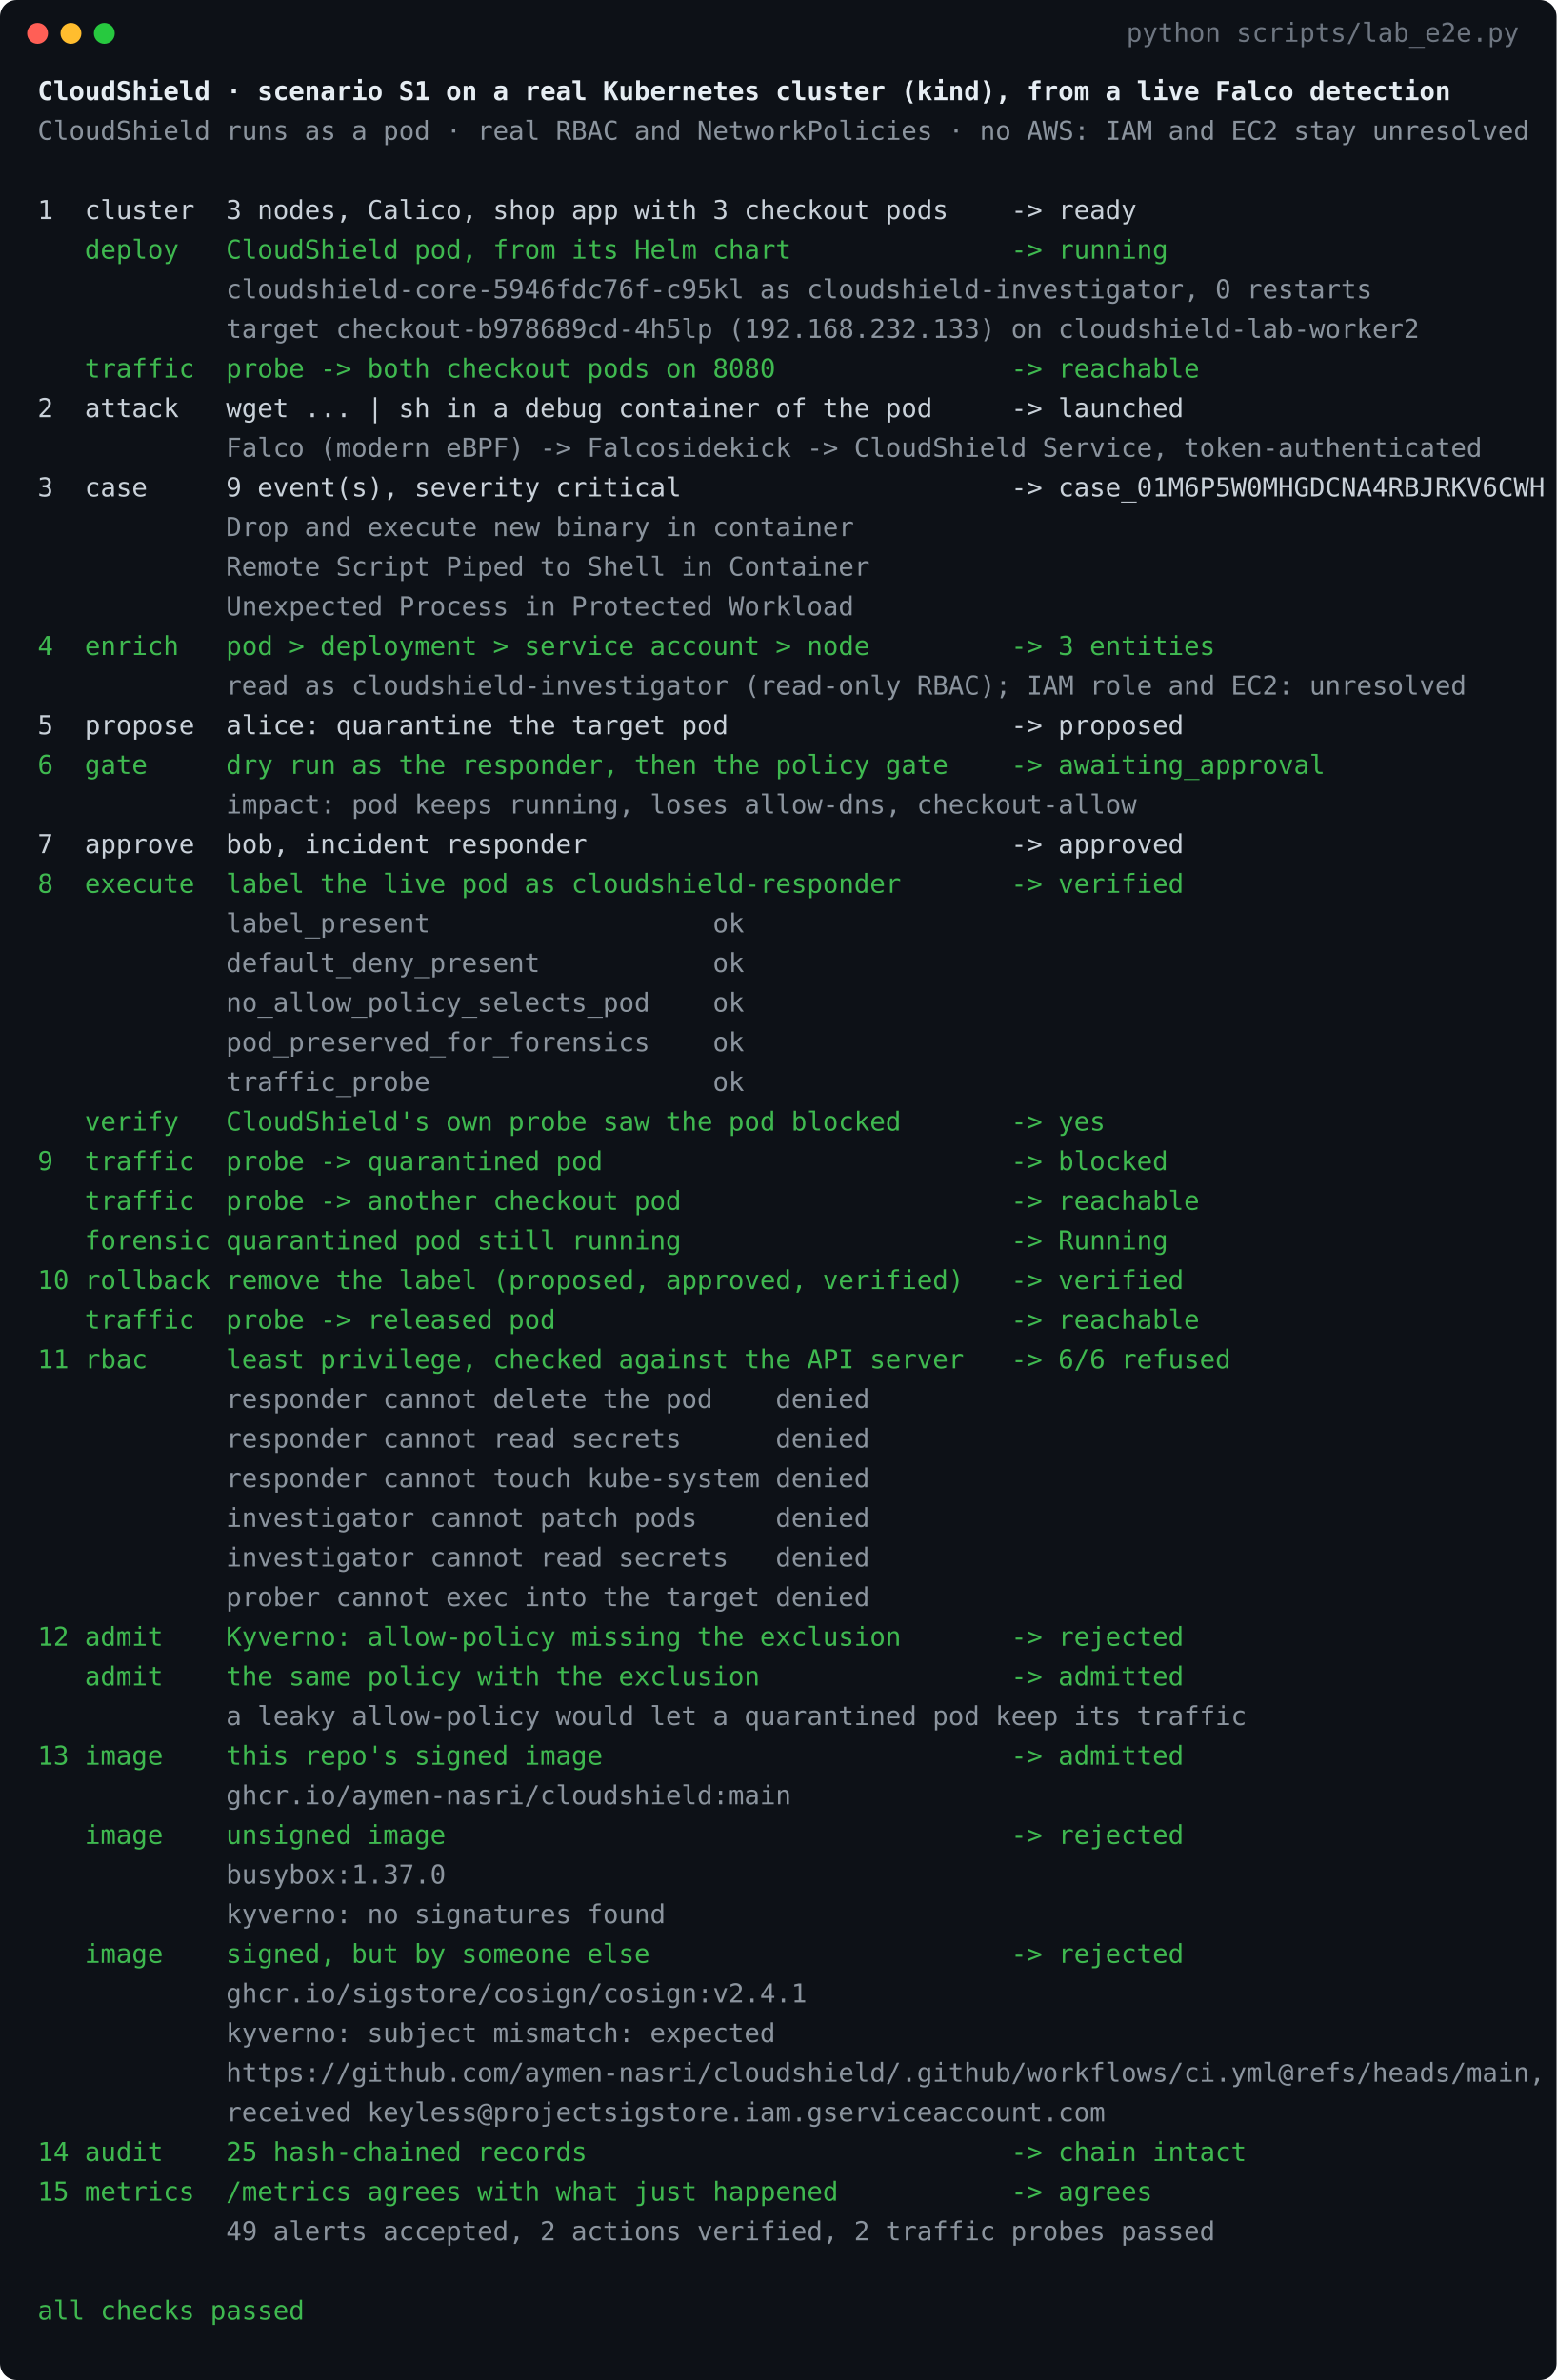
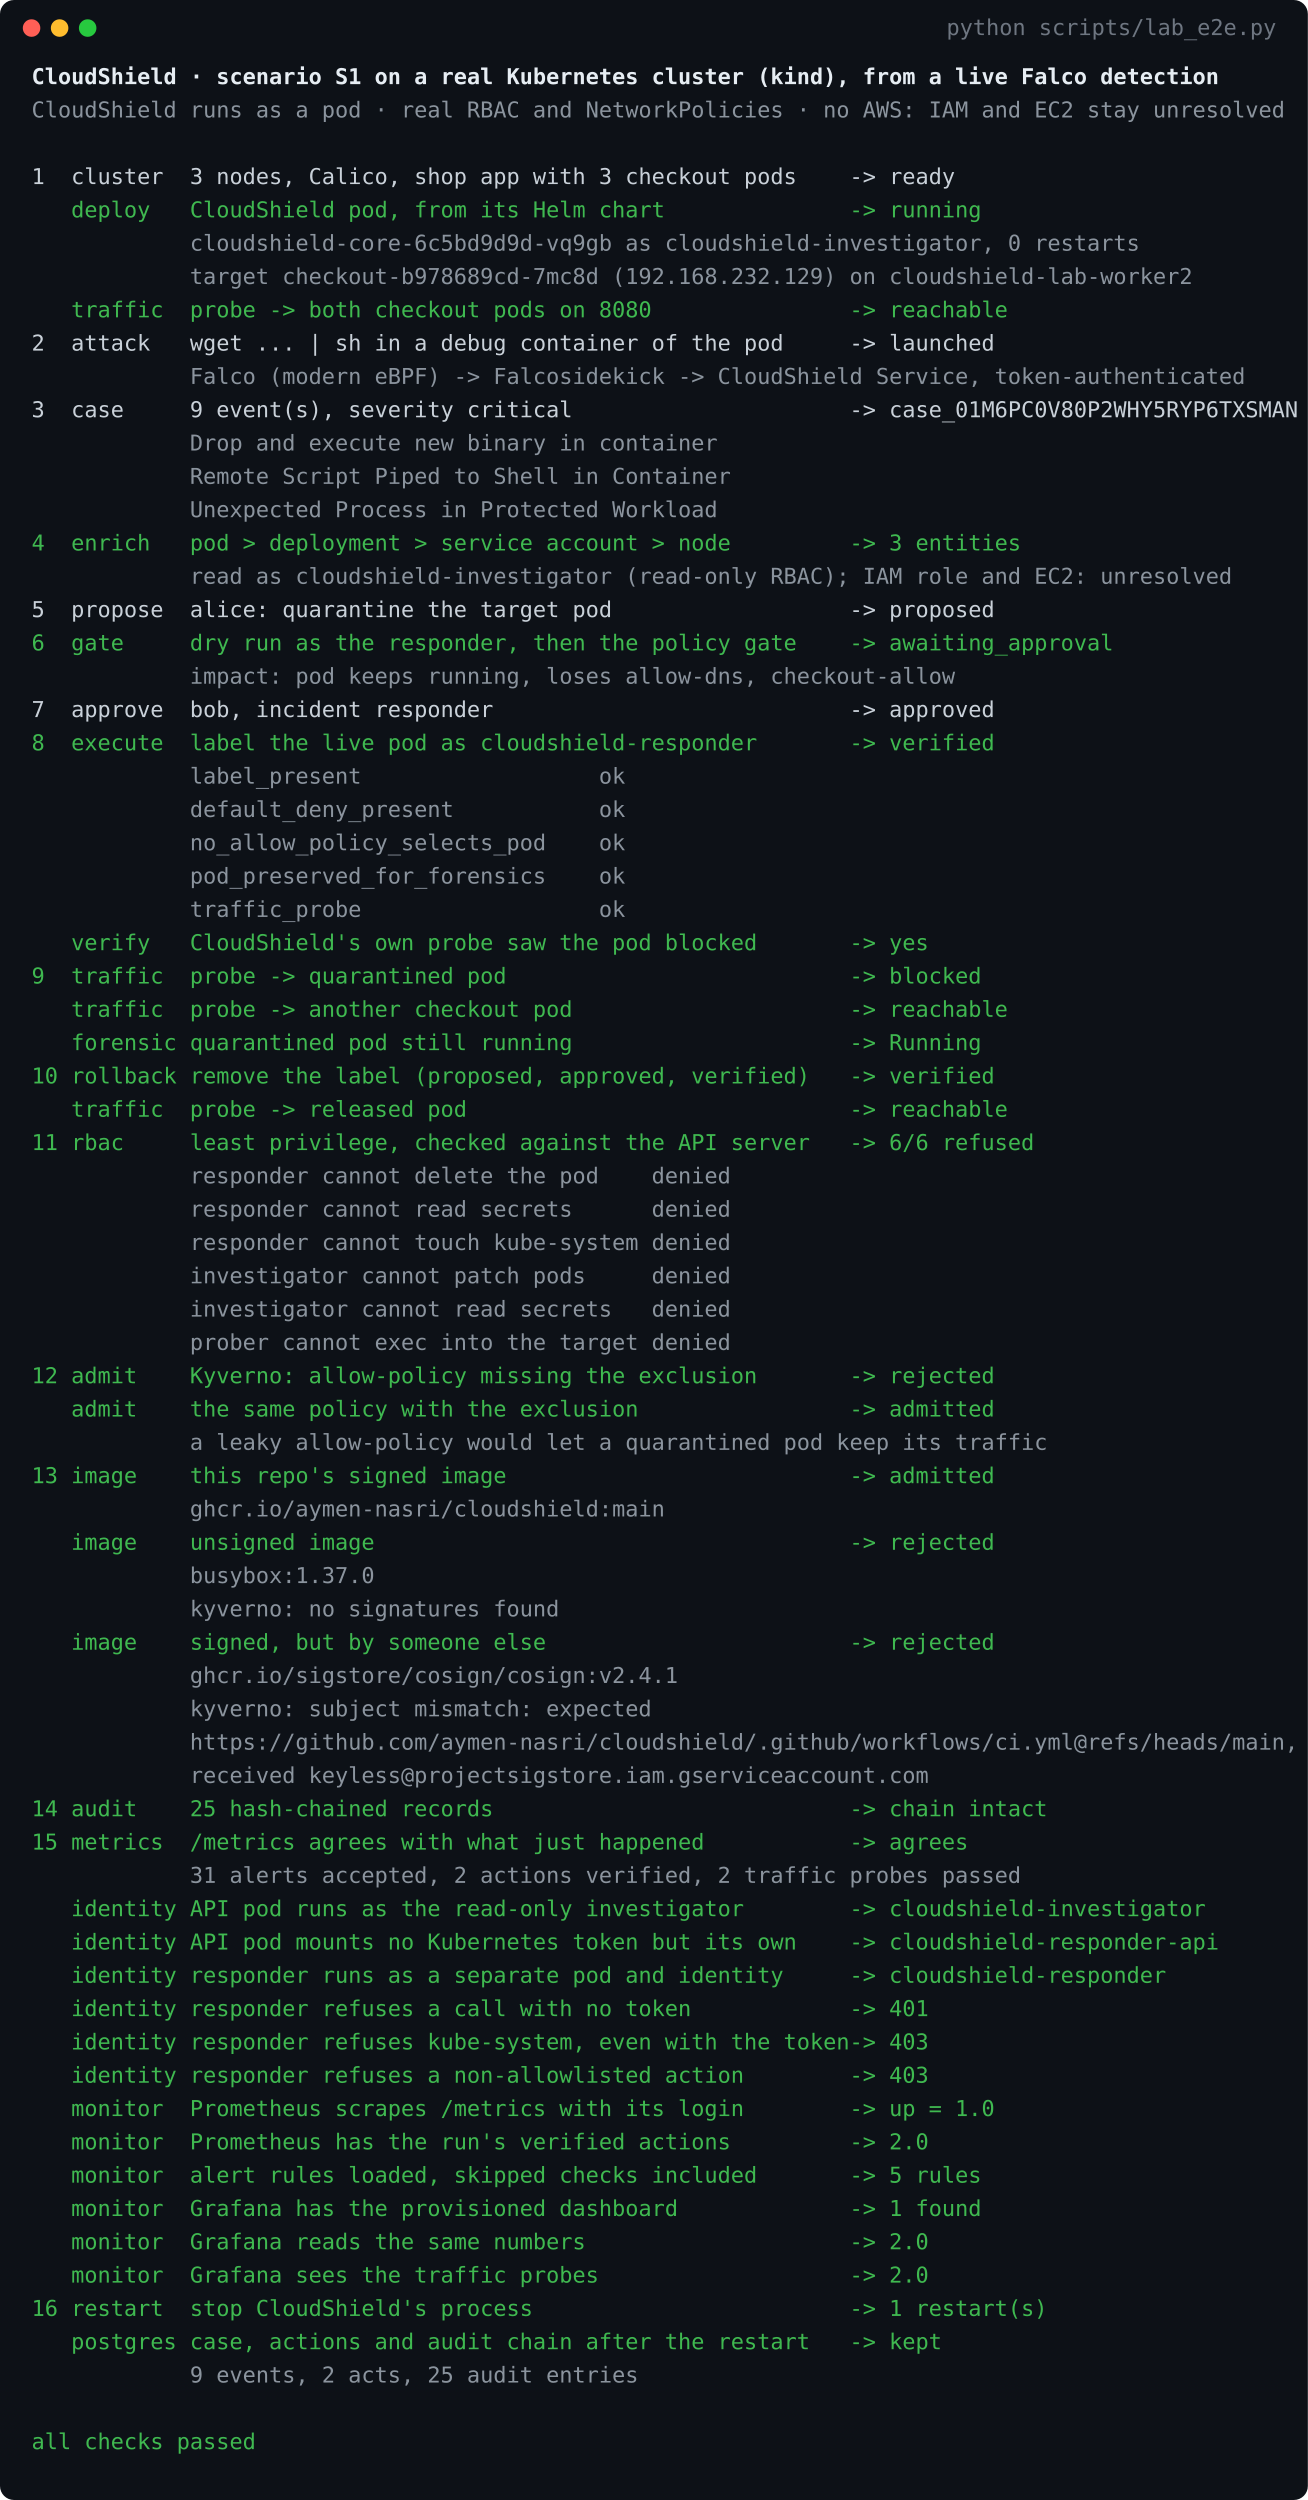
- <svg xmlns="http://www.w3.org/2000/svg" width="746" height="1141" viewBox="0 0 746 1141" font-family="ui-monospace,SFMono-Regular,Menlo,Consolas,monospace" font-size="12.5">
-   <rect width="746" height="1141" rx="8" fill="#0d1117" />
+ <svg xmlns="http://www.w3.org/2000/svg" width="746" height="1426" viewBox="0 0 746 1426" font-family="ui-monospace,SFMono-Regular,Menlo,Consolas,monospace" font-size="12.5">
+   <rect width="746" height="1426" rx="8" fill="#0d1117" />
  <circle cx="18" cy="16" r="5" fill="#ff5f56" />
  <circle cx="34" cy="16" r="5" fill="#ffbd2e" />
  <circle cx="50" cy="16" r="5" fill="#27c93f" />
  <text x="728" y="20" fill="#6e7681" text-anchor="end">python scripts/lab_e2e.py</text>
  <text x="18" y="48" fill="#e6edf3" font-weight="bold" xml:space="preserve">CloudShield · scenario S1 on a real Kubernetes cluster (kind), from a live Falco detection</text>
  <text x="18" y="67" fill="#8b949e" xml:space="preserve">CloudShield runs as a pod · real RBAC and NetworkPolicies · no AWS: IAM and EC2 stay unresolved</text>
  <text x="18" y="86" fill="#c9d1d9" xml:space="preserve" />
  <text x="18" y="105" fill="#c9d1d9" xml:space="preserve">1  cluster  3 nodes, Calico, shop app with 3 checkout pods    -&gt; ready</text>
  <text x="18" y="124" fill="#3fb950" xml:space="preserve">   deploy   CloudShield pod, from its Helm chart              -&gt; running</text>
-   <text x="18" y="143" fill="#8b949e" xml:space="preserve">            cloudshield-core-5946fdc76f-c95kl as cloudshield-investigator, 0 restarts</text>
-   <text x="18" y="162" fill="#8b949e" xml:space="preserve">            target checkout-b978689cd-4h5lp (192.168.232.133) on cloudshield-lab-worker2</text>
+   <text x="18" y="143" fill="#8b949e" xml:space="preserve">            cloudshield-core-6c5bd9d9d-vq9gb as cloudshield-investigator, 0 restarts</text>
+   <text x="18" y="162" fill="#8b949e" xml:space="preserve">            target checkout-b978689cd-7mc8d (192.168.232.129) on cloudshield-lab-worker2</text>
  <text x="18" y="181" fill="#3fb950" xml:space="preserve">   traffic  probe -&gt; both checkout pods on 8080               -&gt; reachable</text>
  <text x="18" y="200" fill="#c9d1d9" xml:space="preserve">2  attack   wget ... | sh in a debug container of the pod     -&gt; launched</text>
  <text x="18" y="219" fill="#8b949e" xml:space="preserve">            Falco (modern eBPF) -&gt; Falcosidekick -&gt; CloudShield Service, token-authenticated</text>
-   <text x="18" y="238" fill="#c9d1d9" xml:space="preserve">3  case     9 event(s), severity critical                     -&gt; case_01M6P5W0MHGDCNA4RBJRKV6CWH</text>
+   <text x="18" y="238" fill="#c9d1d9" xml:space="preserve">3  case     9 event(s), severity critical                     -&gt; case_01M6PC0V80P2WHY5RYP6TXSMAN</text>
  <text x="18" y="257" fill="#8b949e" xml:space="preserve">            Drop and execute new binary in container</text>
  <text x="18" y="276" fill="#8b949e" xml:space="preserve">            Remote Script Piped to Shell in Container</text>
  <text x="18" y="295" fill="#8b949e" xml:space="preserve">            Unexpected Process in Protected Workload</text>
  <text x="18" y="314" fill="#3fb950" xml:space="preserve">4  enrich   pod &gt; deployment &gt; service account &gt; node         -&gt; 3 entities</text>
  <text x="18" y="333" fill="#8b949e" xml:space="preserve">            read as cloudshield-investigator (read-only RBAC); IAM role and EC2: unresolved</text>
  <text x="18" y="352" fill="#c9d1d9" xml:space="preserve">5  propose  alice: quarantine the target pod                  -&gt; proposed</text>
  <text x="18" y="371" fill="#3fb950" xml:space="preserve">6  gate     dry run as the responder, then the policy gate    -&gt; awaiting_approval</text>
  <text x="18" y="390" fill="#8b949e" xml:space="preserve">            impact: pod keeps running, loses allow-dns, checkout-allow</text>
  <text x="18" y="409" fill="#c9d1d9" xml:space="preserve">7  approve  bob, incident responder                           -&gt; approved</text>
  <text x="18" y="428" fill="#3fb950" xml:space="preserve">8  execute  label the live pod as cloudshield-responder       -&gt; verified</text>
  <text x="18" y="447" fill="#8b949e" xml:space="preserve">            label_present                  ok</text>
  <text x="18" y="466" fill="#8b949e" xml:space="preserve">            default_deny_present           ok</text>
  <text x="18" y="485" fill="#8b949e" xml:space="preserve">            no_allow_policy_selects_pod    ok</text>
  <text x="18" y="504" fill="#8b949e" xml:space="preserve">            pod_preserved_for_forensics    ok</text>
  <text x="18" y="523" fill="#8b949e" xml:space="preserve">            traffic_probe                  ok</text>
  <text x="18" y="542" fill="#3fb950" xml:space="preserve">   verify   CloudShield's own probe saw the pod blocked       -&gt; yes</text>
  <text x="18" y="561" fill="#3fb950" xml:space="preserve">9  traffic  probe -&gt; quarantined pod                          -&gt; blocked</text>
  <text x="18" y="580" fill="#3fb950" xml:space="preserve">   traffic  probe -&gt; another checkout pod                     -&gt; reachable</text>
  <text x="18" y="599" fill="#3fb950" xml:space="preserve">   forensic quarantined pod still running                     -&gt; Running</text>
  <text x="18" y="618" fill="#3fb950" xml:space="preserve">10 rollback remove the label (proposed, approved, verified)   -&gt; verified</text>
  <text x="18" y="637" fill="#3fb950" xml:space="preserve">   traffic  probe -&gt; released pod                             -&gt; reachable</text>
  <text x="18" y="656" fill="#3fb950" xml:space="preserve">11 rbac     least privilege, checked against the API server   -&gt; 6/6 refused</text>
  <text x="18" y="675" fill="#8b949e" xml:space="preserve">            responder cannot delete the pod    denied</text>
  <text x="18" y="694" fill="#8b949e" xml:space="preserve">            responder cannot read secrets      denied</text>
  <text x="18" y="713" fill="#8b949e" xml:space="preserve">            responder cannot touch kube-system denied</text>
  <text x="18" y="732" fill="#8b949e" xml:space="preserve">            investigator cannot patch pods     denied</text>
  <text x="18" y="751" fill="#8b949e" xml:space="preserve">            investigator cannot read secrets   denied</text>
  <text x="18" y="770" fill="#8b949e" xml:space="preserve">            prober cannot exec into the target denied</text>
  <text x="18" y="789" fill="#3fb950" xml:space="preserve">12 admit    Kyverno: allow-policy missing the exclusion       -&gt; rejected</text>
  <text x="18" y="808" fill="#3fb950" xml:space="preserve">   admit    the same policy with the exclusion                -&gt; admitted</text>
  <text x="18" y="827" fill="#8b949e" xml:space="preserve">            a leaky allow-policy would let a quarantined pod keep its traffic</text>
  <text x="18" y="846" fill="#3fb950" xml:space="preserve">13 image    this repo's signed image                          -&gt; admitted</text>
  <text x="18" y="865" fill="#8b949e" xml:space="preserve">            ghcr.io/aymen-nasri/cloudshield:main</text>
  <text x="18" y="884" fill="#3fb950" xml:space="preserve">   image    unsigned image                                    -&gt; rejected</text>
  <text x="18" y="903" fill="#8b949e" xml:space="preserve">            busybox:1.37.0</text>
  <text x="18" y="922" fill="#8b949e" xml:space="preserve">            kyverno: no signatures found</text>
  <text x="18" y="941" fill="#3fb950" xml:space="preserve">   image    signed, but by someone else                       -&gt; rejected</text>
  <text x="18" y="960" fill="#8b949e" xml:space="preserve">            ghcr.io/sigstore/cosign/cosign:v2.4.1</text>
  <text x="18" y="979" fill="#8b949e" xml:space="preserve">            kyverno: subject mismatch: expected</text>
  <text x="18" y="998" fill="#8b949e" xml:space="preserve">            https://github.com/aymen-nasri/cloudshield/.github/workflows/ci.yml@refs/heads/main,</text>
  <text x="18" y="1017" fill="#8b949e" xml:space="preserve">            received keyless@projectsigstore.iam.gserviceaccount.com</text>
  <text x="18" y="1036" fill="#3fb950" xml:space="preserve">14 audit    25 hash-chained records                           -&gt; chain intact</text>
  <text x="18" y="1055" fill="#3fb950" xml:space="preserve">15 metrics  /metrics agrees with what just happened           -&gt; agrees</text>
-   <text x="18" y="1074" fill="#8b949e" xml:space="preserve">            49 alerts accepted, 2 actions verified, 2 traffic probes passed</text>
-   <text x="18" y="1093" fill="#c9d1d9" xml:space="preserve" />
-   <text x="18" y="1112" fill="#3fb950" xml:space="preserve">all checks passed</text>
+   <text x="18" y="1074" fill="#8b949e" xml:space="preserve">            31 alerts accepted, 2 actions verified, 2 traffic probes passed</text>
+   <text x="18" y="1093" fill="#3fb950" xml:space="preserve">   identity API pod runs as the read-only investigator        -&gt; cloudshield-investigator</text>
+   <text x="18" y="1112" fill="#3fb950" xml:space="preserve">   identity API pod mounts no Kubernetes token but its own    -&gt; cloudshield-responder-api</text>
+   <text x="18" y="1131" fill="#3fb950" xml:space="preserve">   identity responder runs as a separate pod and identity     -&gt; cloudshield-responder</text>
+   <text x="18" y="1150" fill="#3fb950" xml:space="preserve">   identity responder refuses a call with no token            -&gt; 401</text>
+   <text x="18" y="1169" fill="#3fb950" xml:space="preserve">   identity responder refuses kube-system, even with the token-&gt; 403</text>
+   <text x="18" y="1188" fill="#3fb950" xml:space="preserve">   identity responder refuses a non-allowlisted action        -&gt; 403</text>
+   <text x="18" y="1207" fill="#3fb950" xml:space="preserve">   monitor  Prometheus scrapes /metrics with its login        -&gt; up = 1.0</text>
+   <text x="18" y="1226" fill="#3fb950" xml:space="preserve">   monitor  Prometheus has the run's verified actions         -&gt; 2.0</text>
+   <text x="18" y="1245" fill="#3fb950" xml:space="preserve">   monitor  alert rules loaded, skipped checks included       -&gt; 5 rules</text>
+   <text x="18" y="1264" fill="#3fb950" xml:space="preserve">   monitor  Grafana has the provisioned dashboard             -&gt; 1 found</text>
+   <text x="18" y="1283" fill="#3fb950" xml:space="preserve">   monitor  Grafana reads the same numbers                    -&gt; 2.0</text>
+   <text x="18" y="1302" fill="#3fb950" xml:space="preserve">   monitor  Grafana sees the traffic probes                   -&gt; 2.0</text>
+   <text x="18" y="1321" fill="#3fb950" xml:space="preserve">16 restart  stop CloudShield's process                        -&gt; 1 restart(s)</text>
+   <text x="18" y="1340" fill="#3fb950" xml:space="preserve">   postgres case, actions and audit chain after the restart   -&gt; kept</text>
+   <text x="18" y="1359" fill="#8b949e" xml:space="preserve">            9 events, 2 acts, 25 audit entries</text>
+   <text x="18" y="1378" fill="#c9d1d9" xml:space="preserve" />
+   <text x="18" y="1397" fill="#3fb950" xml:space="preserve">all checks passed</text>
</svg>
